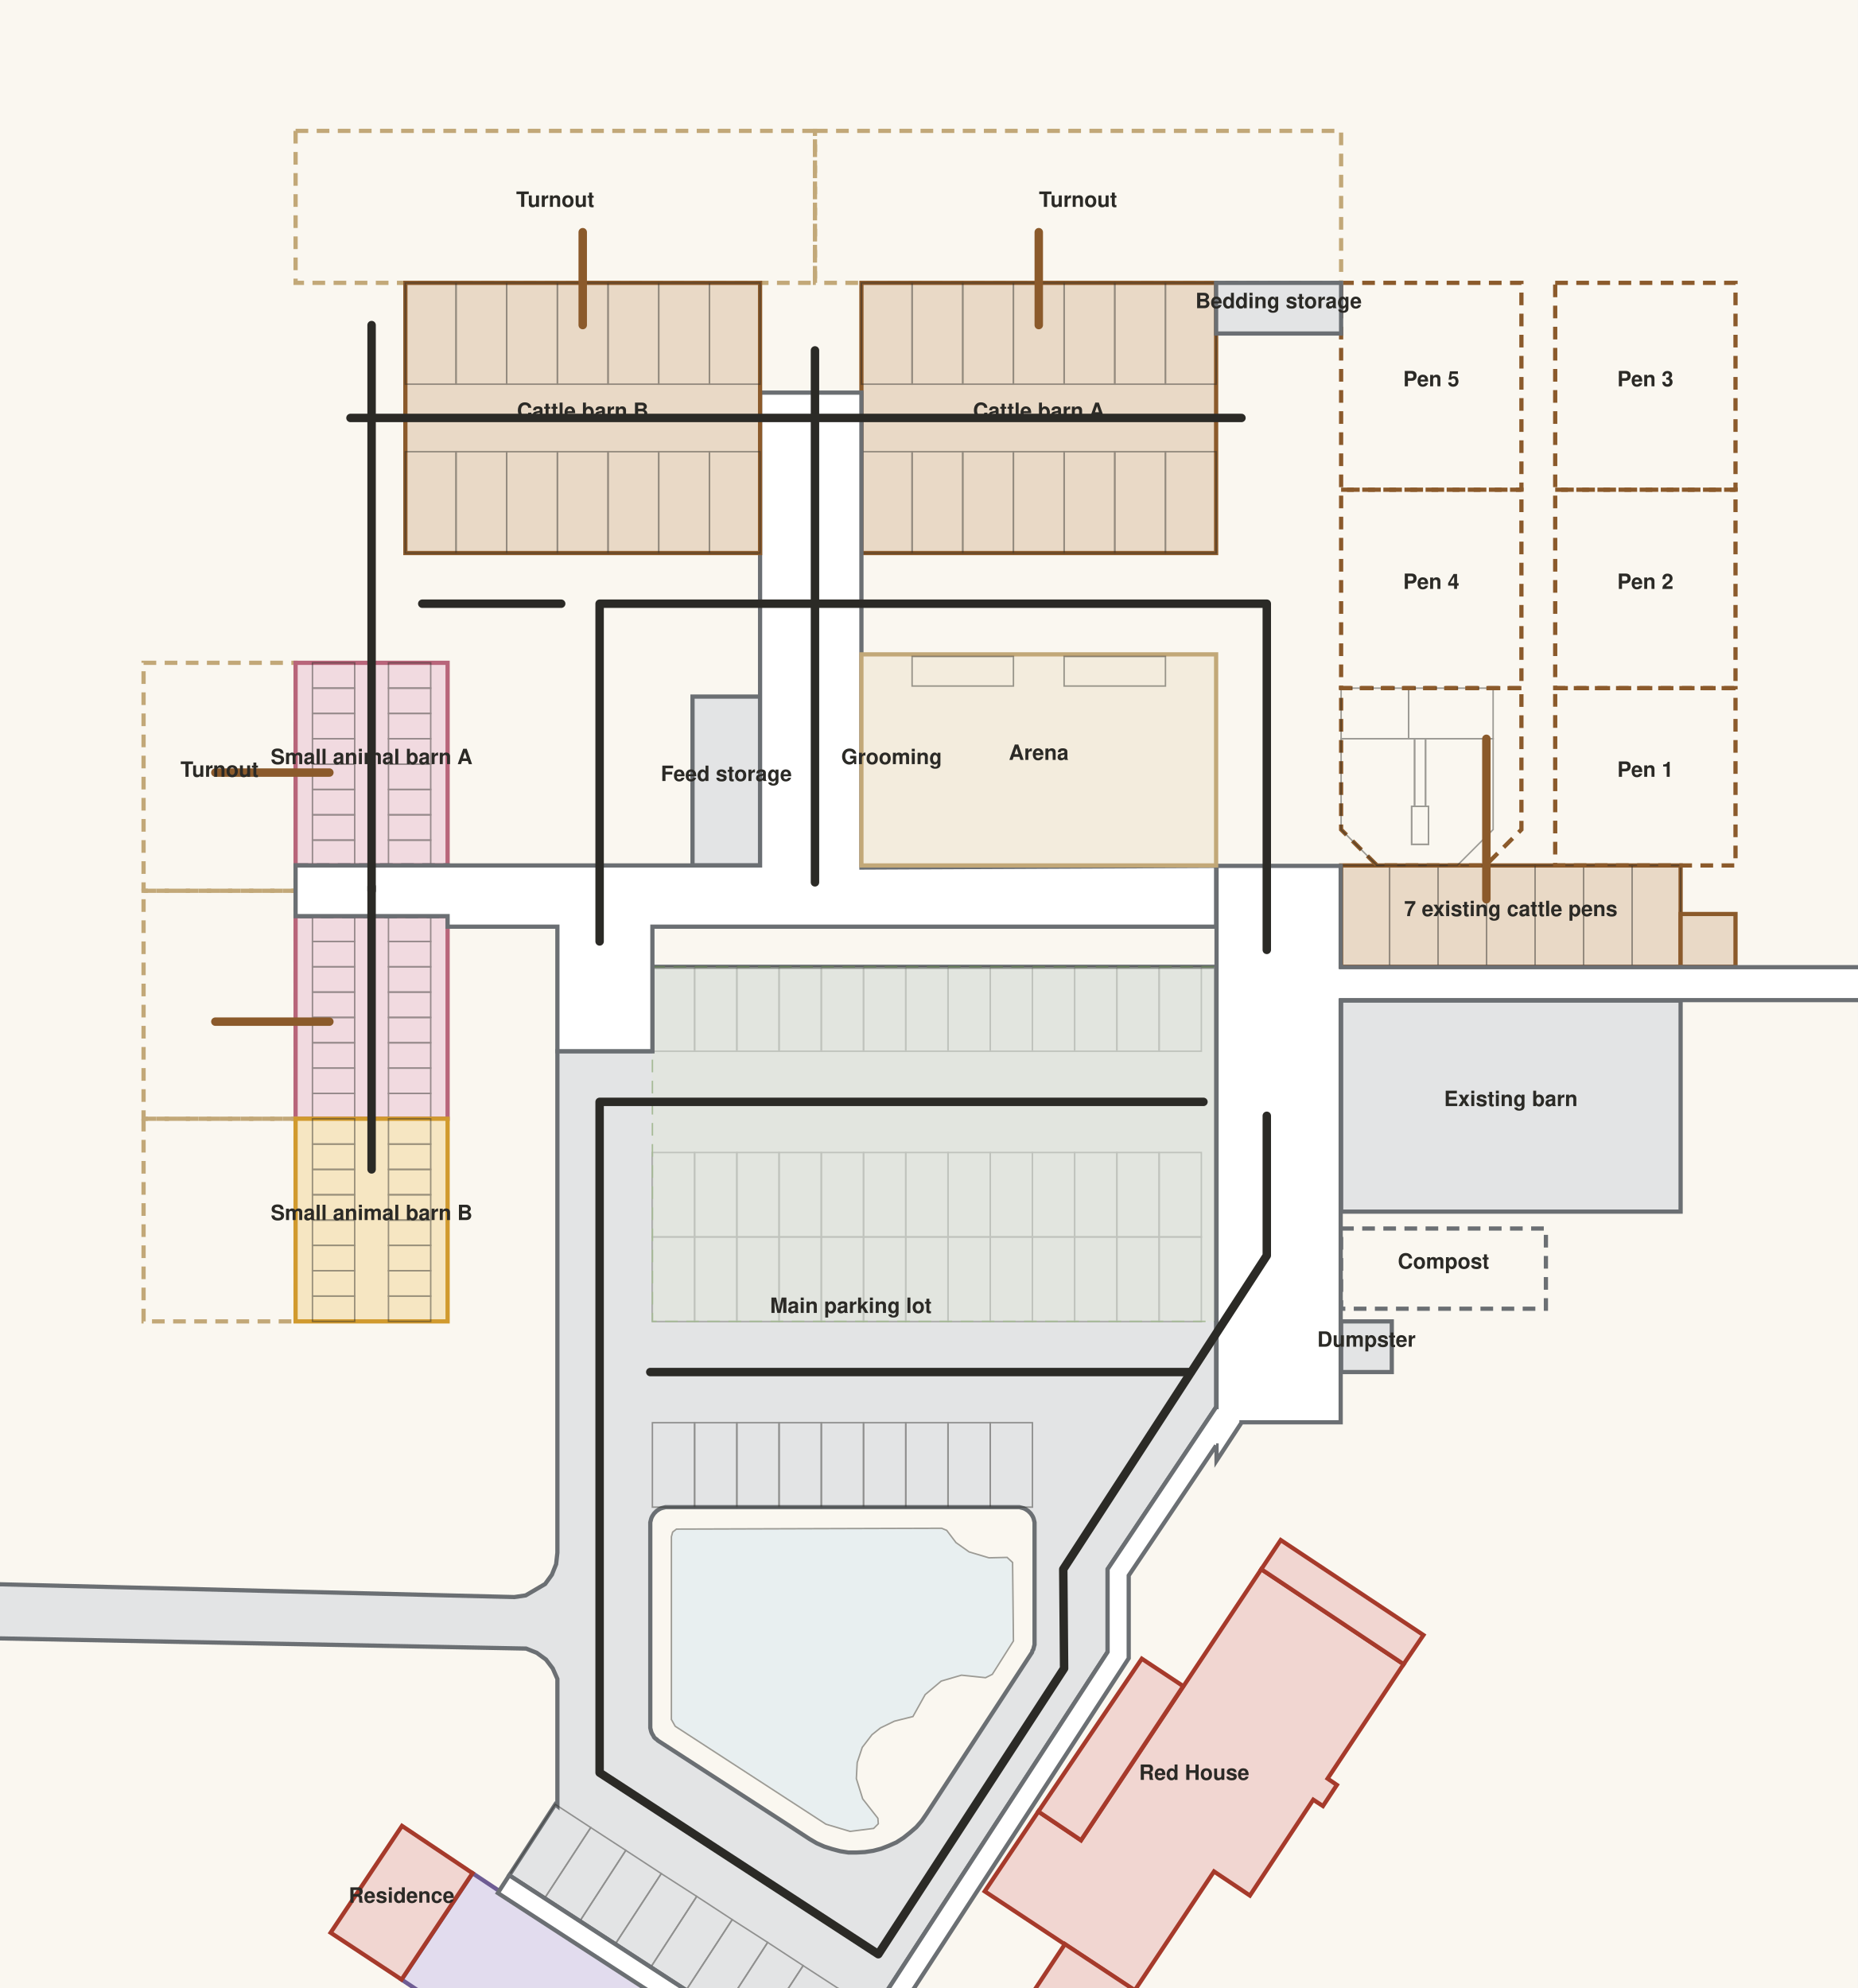
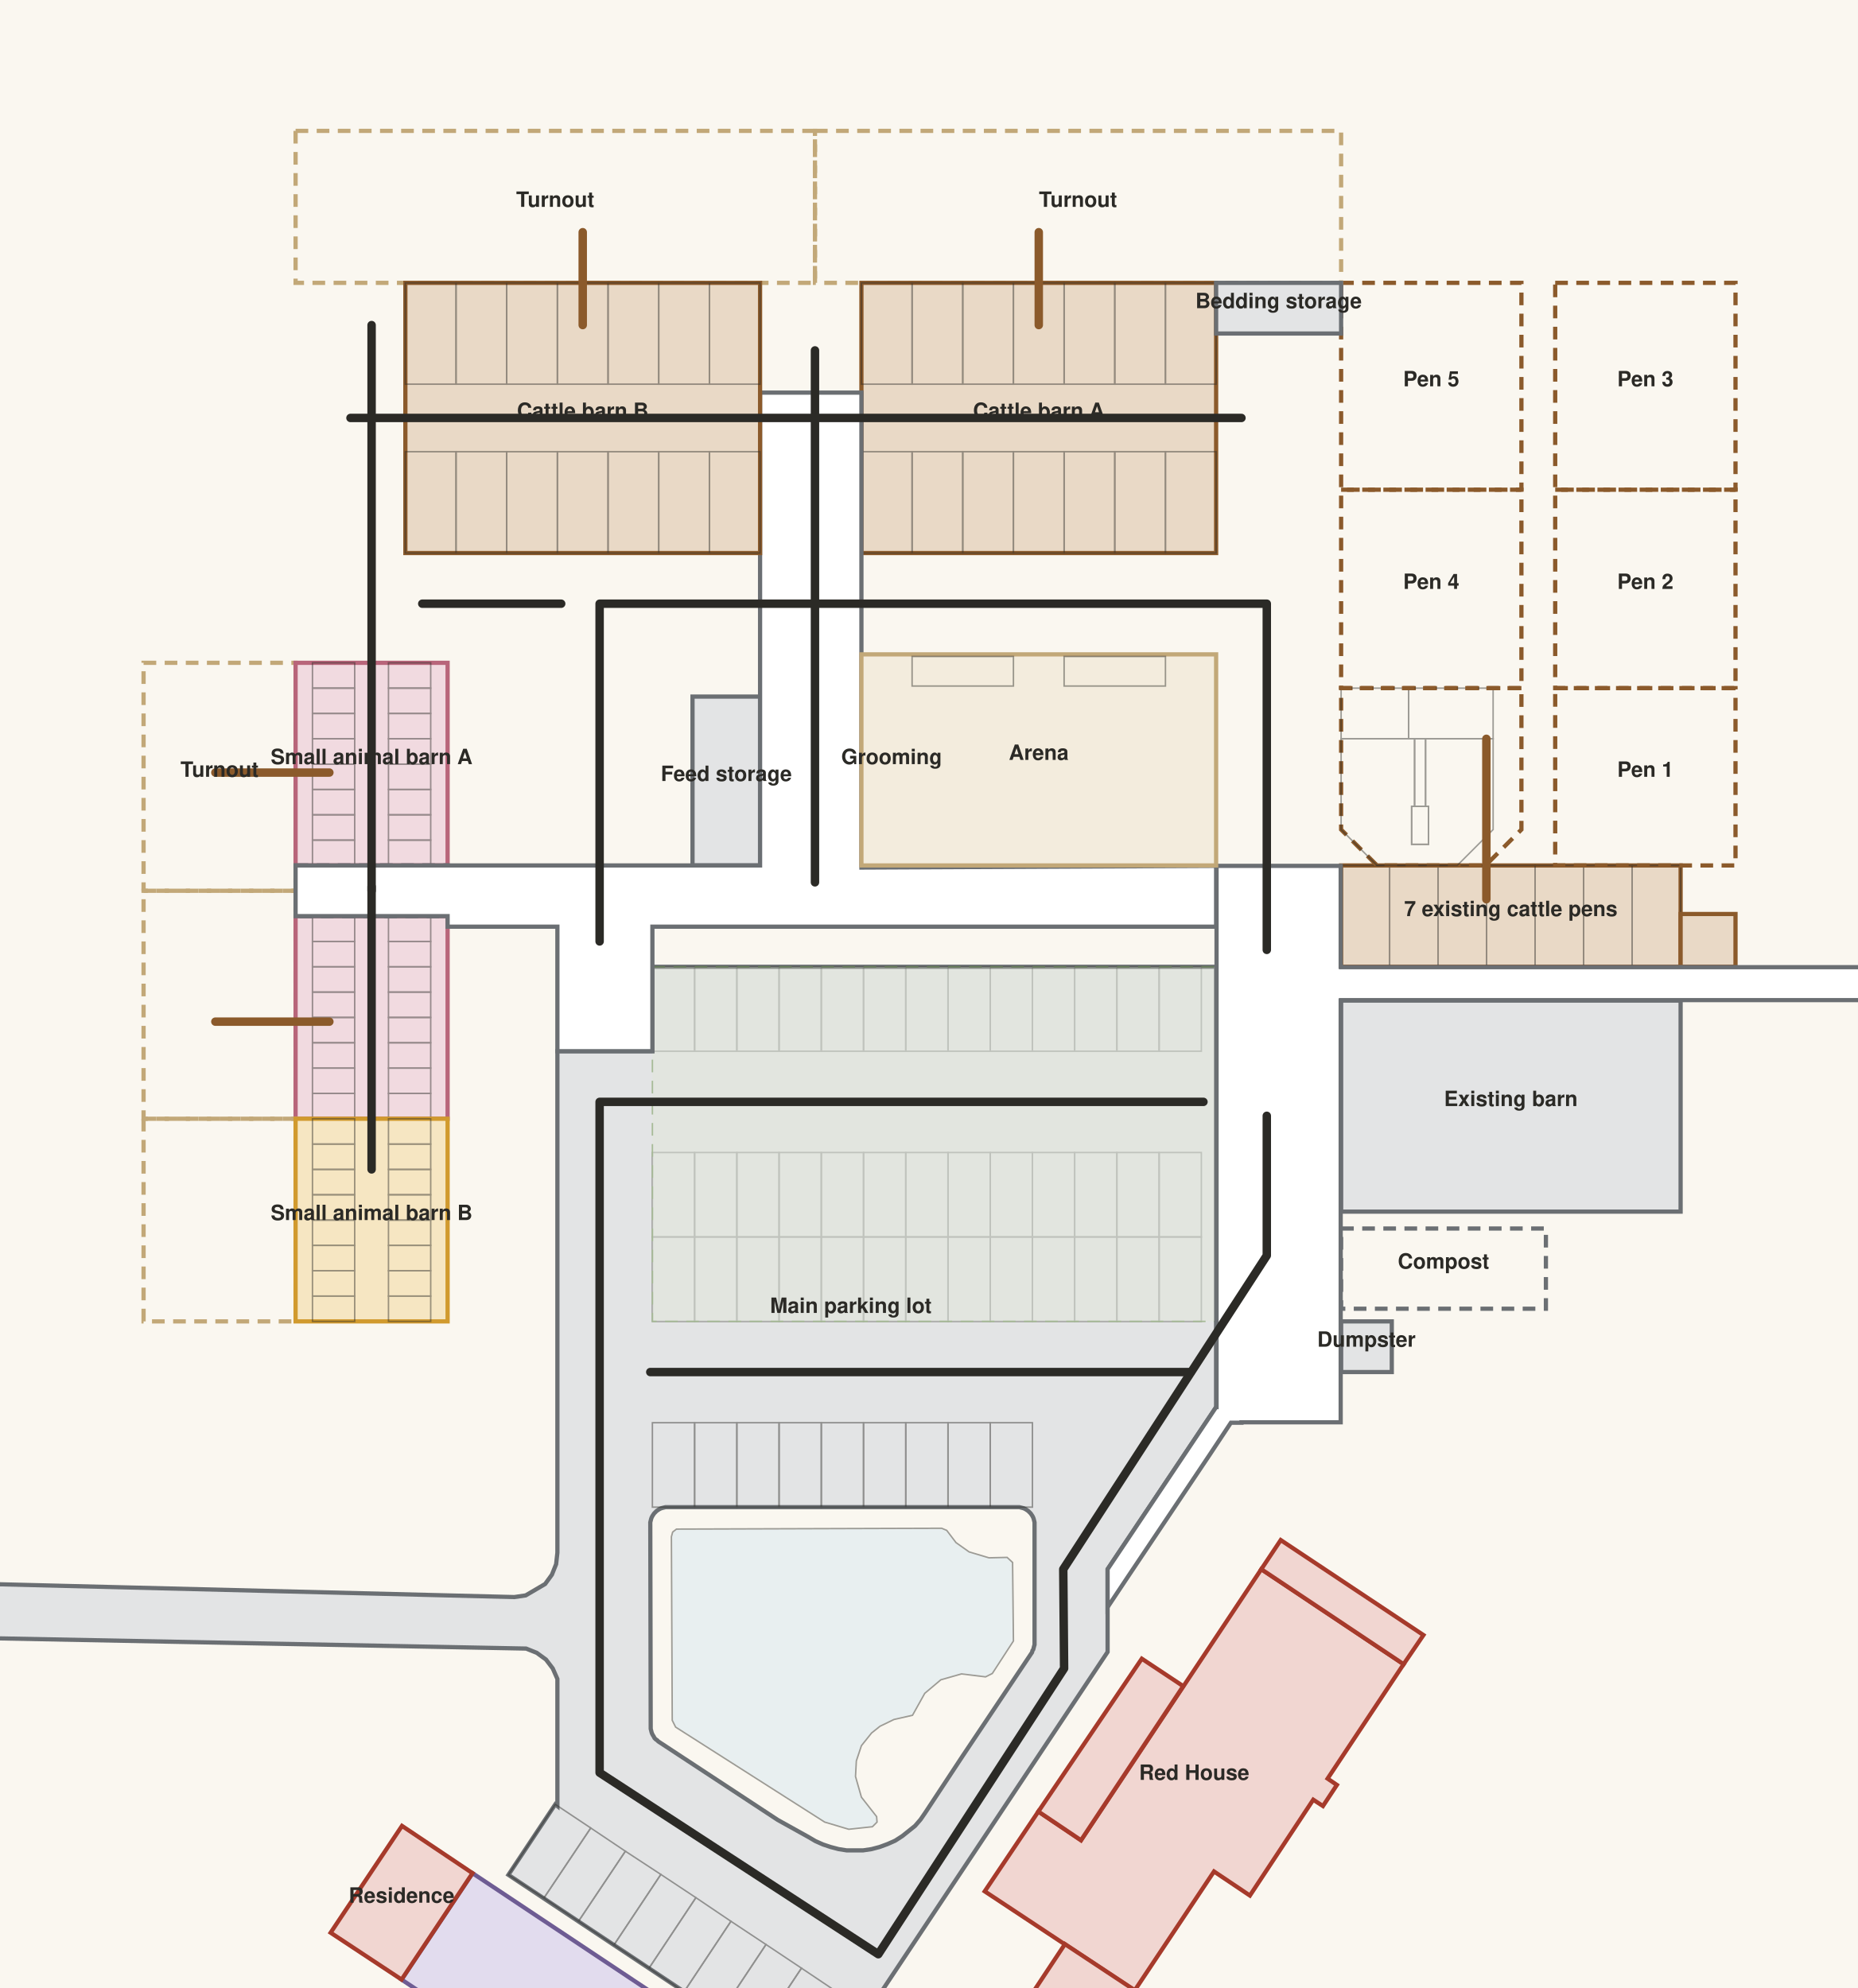
<svg xmlns="http://www.w3.org/2000/svg" viewBox="-118 11 440.0 470.9" font-family="Avenir Next,Helvetica,Arial,sans-serif">
  <rect x="-118" y="11" width="440.0" height="470.9" fill="#FAF7F0" />
  <g id="level-1">
    <g id="existing-barn">
      <rect x="199.6" y="248" width="80.4" height="50" fill="#E3E4E5" stroke="#6B6F73" stroke-width="1" />
    </g>
    <g id="existing-pens">
      <rect x="199.6" y="216" width="80.4" height="24" fill="#E9D9C6" stroke="#8B5A2B" stroke-width="1" />
      <g fill="none" stroke="#2B2A26" stroke-width=".35" opacity=".45">
        <rect x="199.6" y="216" width="11.486" height="24" />
        <rect x="211.086" y="216" width="11.486" height="24" />
        <rect x="222.572" y="216" width="11.486" height="24" />
        <rect x="234.058" y="216" width="11.486" height="24" />
        <rect x="245.544" y="216" width="11.486" height="24" />
        <rect x="257.03" y="216" width="11.486" height="24" />
        <rect x="268.516" y="216" width="11.486" height="24" />
      </g>
    </g>
    <g id="parking">
-       <path fill-rule="evenodd" d="M-287.8,372.3 L-287.8,406.0 L-277.8,396.0 L6.6,401.5 L9.1,402.5 L11.3,404.1 L12.9,406.2 L14.0,408.7 L14.0,438.8 L13.5,438.4 L2.6,455.2 L78.0,504.2 L144.3,402.3 L144.3,382.7 L170.0,344.3 L170.0,240.0 L36.5,240.0 L36.5,260.0 L14.0,260.0 L14.0,378.8 L13.7,381.5 L12.7,384.0 L11.1,386.2 L6.5,388.9 L3.8,389.3 L-277.8,382.3Z M126.5,402.0 L126.7,401.7 L126.8,401.3 L126.9,400.9 L127.0,400.6 L127.0,371.6 L126.9,371.2 L126.8,370.8 L126.7,370.5 L126.5,370.1 L126.3,369.8 L126.1,369.5 L125.8,369.2 L125.5,368.9 L125.2,368.7 L124.9,368.5 L124.5,368.3 L124.2,368.2 L123.8,368.1 L123.4,368.0 L39.6,368.0 L39.2,368.1 L38.8,368.2 L38.5,368.3 L38.1,368.5 L37.8,368.7 L37.5,368.9 L37.2,369.2 L36.9,369.5 L36.7,369.8 L36.5,370.1 L36.3,370.5 L36.2,370.8 L36.1,371.2 L36.0,371.6 L36.0,420.3 L36.1,420.7 L36.2,421.1 L36.3,421.4 L36.5,421.8 L36.7,422.1 L36.9,422.5 L37.2,422.8 L37.5,423.0 L37.8,423.3 L66.2,441.7 L73.7,446.6 L75.4,447.6 L77.2,448.4 L79.1,449.0 L81.0,449.5 L82.9,449.8 L84.9,449.8 L86.8,449.7 L88.8,449.4 L90.7,448.9 L92.5,448.2 L94.3,447.4 L96.0,446.3 L97.5,445.1 L99.0,443.8 L100.3,442.3 L101.4,440.7 L110.2,427.2 L126.4,402.4Z" fill="#E3E4E5" stroke="#6B6F73" stroke-width="1" />
+       <path fill-rule="evenodd" d="M-287.8,372.3 L-287.8,406.0 L-277.8,396.0 L6.6,401.5 L9.1,402.5 L11.3,404.1 L12.9,406.2 L14.0,408.7 L14.0,438.8 L13.5,438.4 L2.4,455.1 L76.4,504.3 L144.3,402.3 L144.3,382.7 L170.0,344.3 L170.0,240.0 L36.5,240.0 L36.5,260.0 L14.0,260.0 L14.0,378.8 L13.7,381.5 L12.7,384.0 L11.1,386.2 L6.5,388.9 L3.8,389.3 L-277.8,382.3Z M126.5,402.0 L126.7,401.7 L126.8,401.3 L126.9,400.9 L127.0,400.6 L127.0,371.6 L126.9,371.2 L126.8,370.8 L126.7,370.5 L126.5,370.1 L126.3,369.8 L126.1,369.5 L125.8,369.2 L125.5,368.9 L125.2,368.7 L124.9,368.5 L124.5,368.3 L124.2,368.2 L123.8,368.1 L123.4,368.0 L39.6,368.0 L39.2,368.1 L38.8,368.2 L38.5,368.3 L38.1,368.5 L37.8,368.7 L37.5,368.9 L37.2,369.2 L36.9,369.5 L36.7,369.8 L36.5,370.1 L36.3,370.5 L36.2,370.8 L36.1,371.2 L36.0,371.6 L36.1,420.5 L36.2,420.9 L36.3,421.3 L36.4,421.6 L36.6,422.0 L36.8,422.3 L37.0,422.7 L37.3,423.0 L37.6,423.2 L37.9,423.5 L66.2,442.1 L73.4,446.1 L75.1,447.1 L76.9,447.9 L78.7,448.5 L80.6,449.0 L82.5,449.3 L84.5,449.3 L86.4,449.3 L88.4,449.0 L90.3,448.5 L92.2,447.8 L94.0,447.0 L95.7,445.9 L97.2,444.7 L98.7,443.5 L100.0,442.0 L101.1,440.4 L110.0,426.9 L126.4,402.4Z" fill="#E3E4E5" stroke="#6B6F73" stroke-width="1" />
      <g fill="none" stroke="#2B2A26" stroke-width=".35" opacity=".45">
        <polygon points="36.5,240.0 46.5,240.0 46.5,260.0 36.5,260.0" />
        <polygon points="46.5,240.0 56.5,240.0 56.5,260.0 46.5,260.0" />
        <polygon points="56.5,240.0 66.5,240.0 66.5,260.0 56.5,260.0" />
        <polygon points="66.5,240.0 76.5,240.0 76.5,260.0 66.5,260.0" />
        <polygon points="76.5,240.0 86.5,240.0 86.5,260.0 76.5,260.0" />
        <polygon points="86.5,240.0 96.5,240.0 96.5,260.0 86.5,260.0" />
        <polygon points="96.5,240.0 106.5,240.0 106.5,260.0 96.5,260.0" />
        <polygon points="106.5,240.0 116.5,240.0 116.5,260.0 106.5,260.0" />
        <polygon points="116.5,240.0 126.5,240.0 126.5,260.0 116.5,260.0" />
        <polygon points="36.5,284.0 46.5,284.0 46.5,304.0 36.5,304.0" />
        <polygon points="46.5,284.0 56.5,284.0 56.5,304.0 46.5,304.0" />
        <polygon points="56.5,284.0 66.5,284.0 66.5,304.0 56.5,304.0" />
        <polygon points="66.5,284.0 76.5,284.0 76.5,304.0 66.5,304.0" />
        <polygon points="76.5,284.0 86.5,284.0 86.5,304.0 76.5,304.0" />
        <polygon points="86.5,284.0 96.5,284.0 96.5,304.0 86.5,304.0" />
        <polygon points="96.5,284.0 106.5,284.0 106.5,304.0 96.5,304.0" />
        <polygon points="106.5,284.0 116.5,284.0 116.5,304.0 106.5,304.0" />
        <polygon points="116.5,284.0 126.5,284.0 126.5,304.0 116.5,304.0" />
        <polygon points="36.5,304.0 46.5,304.0 46.5,324.0 36.5,324.0" />
        <polygon points="46.5,304.0 56.5,304.0 56.5,324.0 46.5,324.0" />
        <polygon points="56.5,304.0 66.5,304.0 66.5,324.0 56.5,324.0" />
        <polygon points="66.5,304.0 76.5,304.0 76.5,324.0 66.5,324.0" />
        <polygon points="76.5,304.0 86.5,304.0 86.5,324.0 76.5,324.0" />
        <polygon points="86.5,304.0 96.5,304.0 96.5,324.0 86.5,324.0" />
        <polygon points="96.5,304.0 106.5,304.0 106.5,324.0 96.5,324.0" />
        <polygon points="106.5,304.0 116.5,304.0 116.5,324.0 106.5,324.0" />
        <polygon points="116.5,304.0 126.5,304.0 126.5,324.0 116.5,324.0" />
        <polygon points="36.5,348.0 46.5,348.0 46.5,368.0 36.5,368.0" />
        <polygon points="46.5,348.0 56.5,348.0 56.5,368.0 46.5,368.0" />
        <polygon points="56.5,348.0 66.5,348.0 66.5,368.0 56.5,368.0" />
        <polygon points="66.5,348.0 76.5,348.0 76.5,368.0 66.5,368.0" />
        <polygon points="76.5,348.0 86.5,348.0 86.5,368.0 76.5,368.0" />
        <polygon points="86.5,348.0 96.5,348.0 96.5,368.0 86.5,368.0" />
        <polygon points="96.5,348.0 106.5,348.0 106.5,368.0 96.5,368.0" />
        <polygon points="106.5,348.0 116.5,348.0 116.5,368.0 106.5,368.0" />
        <polygon points="116.5,348.0 126.5,348.0 126.5,368.0 116.5,368.0" />
        <polygon points="126.5,240.0 136.5,240.0 136.5,260.0 126.5,260.0" />
        <polygon points="136.5,240.0 146.5,240.0 146.5,260.0 136.5,260.0" />
        <polygon points="146.5,240.0 156.5,240.0 156.5,260.0 146.5,260.0" />
        <polygon points="156.5,240.0 166.5,240.0 166.5,260.0 156.5,260.0" />
        <polygon points="126.5,284.0 136.5,284.0 136.5,304.0 126.5,304.0" />
        <polygon points="126.5,304.0 136.5,304.0 136.5,324.0 126.5,324.0" />
        <polygon points="136.5,284.0 146.5,284.0 146.5,304.0 136.5,304.0" />
        <polygon points="146.5,284.0 156.5,284.0 156.5,304.0 146.5,304.0" />
        <polygon points="136.5,304.0 146.5,304.0 146.5,324.0 136.5,324.0" />
        <polygon points="146.5,304.0 156.5,304.0 156.5,324.0 146.5,324.0" />
        <polygon points="156.5,284.0 166.5,284.0 166.5,304.0 156.5,304.0" />
        <polygon points="156.5,304.0 166.5,304.0 166.5,324.0 156.5,324.0" />
-         <polygon points="13.5,438.4 21.9,443.9 11.0,460.6 2.6,455.2 13.5,438.4" />
-         <polygon points="21.9,443.9 30.2,449.3 19.3,466.1 11.0,460.6 21.9,443.9" />
-         <polygon points="30.2,449.3 38.6,454.8 27.7,471.5 19.3,466.1 30.2,449.3" />
-         <polygon points="38.6,454.8 47.0,460.2 36.1,477.0 27.7,471.5 38.6,454.8" />
-         <polygon points="47.0,460.2 55.4,465.7 44.5,482.4 36.1,477.0 47.0,460.2" />
-         <polygon points="55.4,465.7 63.8,471.1 52.9,487.9 44.5,482.4 55.4,465.7" />
-         <polygon points="63.8,471.1 72.2,476.6 61.3,493.3 52.9,487.9 63.8,471.1" />
-         <polygon points="72.2,476.6 80.5,482.0 69.6,498.8 61.3,493.3 72.2,476.6" />
-         <polygon points="80.5,482.0 88.9,487.5 78.0,504.2 69.6,498.8 80.5,482.0" />
-         <polygon points="41.0,418.3 41.9,419.9 77.6,443.1 83.3,444.8 88.9,444.1 90.0,443.0 89.9,441.7 86.3,437.1 84.8,432.3 85.0,428.5 86.2,424.9 88.5,421.9 90.5,420.3 93.8,418.7 98.2,417.6 101.1,412.4 104.9,409.2 109.7,407.8 115.4,408.4 117.0,407.6 122.0,399.7 121.8,381.1 120.5,379.9 116.2,380.0 111.5,378.6 108.4,376.4 106.2,373.5 105.0,373.0 42.2,373.2 41.3,373.9 41.0,375.0 41.0,418.3" fill="#D3E5EF" />
+         <polygon points="13.5,438.4 21.9,444.0 10.8,460.6 2.4,455.1" />
+         <polygon points="21.9,444.0 30.1,449.5 19.0,466.1 10.8,460.6" />
+         <polygon points="30.1,449.5 38.5,455.0 27.4,471.7 19.0,466.1" />
+         <polygon points="38.5,455.0 46.8,460.5 35.7,477.2 27.4,471.7" />
+         <polygon points="46.8,460.5 55.1,466.1 44.0,482.8 35.7,477.2" />
+         <polygon points="55.1,466.1 63.4,471.6 52.3,488.3 44.0,482.8" />
+         <polygon points="63.4,471.6 71.8,477.2 60.7,493.9 52.3,488.3" />
+         <polygon points="71.8,477.2 80.0,482.7 68.9,499.4 60.7,493.9" />
+         <polygon points="80.0,482.7 88.4,488.3 77.3,504.9 68.9,499.4" />
+         <polygon points="41.2,418.5 42.0,420.1 77.3,442.6 83.0,444.3 88.6,443.7 89.7,442.6 89.6,441.3 86.0,436.7 84.6,431.8 84.8,428.1 86.0,424.5 88.4,421.5 90.4,419.9 93.7,418.3 98.1,417.3 101.0,412.1 104.8,408.9 109.7,407.5 115.4,408.2 117.0,407.4 122.0,399.7 121.8,381.1 120.5,379.9 116.2,380.0 111.5,378.6 108.4,376.4 106.2,373.5 105.0,373.0 42.2,373.2 41.3,373.9 41.0,375.0 41.2,418.5" fill="#D3E5EF" />
        <polygon points="36.5,240 170.0,240 170.0,324.0 36.5,324.0" fill="#DCE8CF" fill-opacity=".6" stroke="#5F8A3A" stroke-dasharray="3 2" />
      </g>
    </g>
    <g id="existing-red-house">
      <polygon points="169.5,454.3 178.0,460.0 193.0,437.3 195.3,438.8 198.6,433.8 196.4,432.3 214.4,405.2 180.7,382.7 138.0,446.9 127.9,440.1 115.2,459.0 150.7,482.5" fill="#F1D6D1" stroke="#A63A2B" stroke-width="1" />
    </g>
    <g id="existing-carport">
      <polygon points="137.5,519.7 158.7,487.7 134.2,471.5 113.0,503.5" fill="#F1D6D1" stroke="#A63A2B" stroke-width="1" />
    </g>
    <g id="existing-porch-nw">
      <polygon points="127.9,440.1 152.4,403.9 162.2,410.4 138.0,446.9" fill="#F1D6D1" stroke="#A63A2B" stroke-width="1" />
    </g>
    <g id="existing-porch-ne">
      <polygon points="180.7,382.7 185.3,375.8 219.1,398.3 214.4,405.2" fill="#F1D6D1" stroke="#A63A2B" stroke-width="1" />
    </g>
    <g id="horticulture">
      <polygon points="-6.1,454.7 76.8,509.9 60.0,535.2 -22.9,479.9" fill="#E2DCEE" stroke="#6E5C93" stroke-width="1" />
    </g>
    <g id="residence">
      <polygon points="-22.8,443.5 -6.1,454.7 -22.9,479.9 -39.7,468.8" fill="#F1D6D1" stroke="#A63A2B" stroke-width="1" />
    </g>
    <g id="handling">
      <polygon points="242.3,174.0 199.6,174.0 199.6,207.5 208.1,216.0 233.8,216.0 242.3,207.5 242.3,174.0" fill="none" stroke="#8B5A2B" stroke-width="1" stroke-dasharray="3 2" />
      <g fill="none" stroke="#2B2A26" stroke-width=".35" opacity=".45">
        <polygon points="235.6,186 219.6,186 219.6,202 220.3,202 220.3,211 216.3,211 216.3,202 217.0,202 217.0,186 199.6,186 199.6,207.5 208.1,216 227.1,216 235.6,207.5" />
        <rect x="199.6" y="174" width="16" height="12" />
        <rect x="215.6" y="174" width="20" height="12" />
        <rect x="217.0" y="186" width="2.6" height="16" />
        <rect x="216.3" y="202" width="4" height="9" />
      </g>
    </g>
    <g id="holding-5">
      <rect x="199.6" y="78.0" width="42.7" height="49.0" fill="none" stroke="#8B5A2B" stroke-width="1" stroke-dasharray="3 2" />
    </g>
    <g id="holding-4">
      <rect x="199.6" y="127.0" width="42.7" height="47.0" fill="none" stroke="#8B5A2B" stroke-width="1" stroke-dasharray="3 2" />
    </g>
    <g id="holding-3">
      <rect x="250.3" y="78.0" width="42.7" height="49.0" fill="none" stroke="#8B5A2B" stroke-width="1" stroke-dasharray="3 2" />
    </g>
    <g id="holding-2">
      <rect x="250.3" y="127.0" width="42.7" height="47.0" fill="none" stroke="#8B5A2B" stroke-width="1" stroke-dasharray="3 2" />
    </g>
    <g id="holding-1">
      <rect x="250.3" y="174.0" width="42.7" height="42.0" fill="none" stroke="#8B5A2B" stroke-width="1" stroke-dasharray="3 2" />
    </g>
    <g id="existing-dogear">
      <polygon points="280.0,227.5 293.0,227.5 293.0,240.0 280.0,240.0" fill="#E9D9C6" stroke="#8B5A2B" stroke-width="1" />
    </g>
    <g id="compost">
      <rect x="199.6" y="302.0" width="48.5" height="19.0" fill="none" stroke="#6B6F73" stroke-width="1" stroke-dasharray="3 2" />
    </g>
    <g id="dumpster">
      <rect x="199.6" y="324.0" width="12.0" height="12.0" fill="#E3E4E5" stroke="#6B6F73" stroke-width="1" />
    </g>
    <g id="existing-poultry">
      <polygon points="430.7,273.3 401.2,230.0 367.2,253.2 396.7,296.5" fill="#F6E6C2" stroke="#D19A2E" stroke-width="1" />
    </g>
    <g id="walk">
-       <polygon points="-0.1,459.4 -0.1,459.4 79.5,511.1 79.5,511.1 79.5,511.1 149.3,403.8 149.3,403.8 149.3,403.8 149.3,384.2 149.3,384.2 149.3,384.2 149.3,384.2 149.3,384.2 149.3,384.2 149.3,384.2 170.0,353.4 170.0,353.3 170.0,353.3 170.0,353.3 170.0,353.3 170.0,353.3 170.0,353.3 170.0,353.3 170.0,353.3 170.0,353.3 170.0,353.3 170.0,353.3 170.0,353.3 170.0,353.3 170.0,353.3 170.0,353.3 170.0,353.3 170.0,353.3 170.0,353.3 170.0,353.3 170.0,353.4 170.0,353.4 170.0,353.4 170.0,353.4 170.0,353.4 170.0,353.4 170.1,353.4 170.1,357.0 176.0,348.0 176.0,348.0 176.0,348.0 176.0,348.0 176.0,348.0 176.0,348.0 176.0,348.0 176.0,348.0 176.0,348.0 176.0,348.0 176.0,347.9 199.5,347.9 199.5,248.0 199.6,248.0 199.6,248.0 199.6,248.0 199.6,248.0 199.6,248.0 199.6,248.0 199.6,248.0 199.6,248.0 199.6,248.0 199.6,248.0 199.6,248.0 199.6,248.0 199.6,248.0 199.6,248.0 199.6,248.0 199.6,247.9 366.3,247.9 380.3,246.9 380.3,246.9 380.3,246.9 380.3,246.9 380.3,246.9 380.3,246.9 380.3,246.9 380.3,246.9 380.3,246.9 380.3,246.9 380.3,246.9 380.3,246.9 412.9,294.8 423.2,287.8 390.6,240.0 366.3,240.0 366.3,240.1 199.6,240.1 199.6,240.0 199.6,240.0 199.6,240.0 199.6,240.0 199.6,240.0 199.6,240.0 199.6,240.0 199.6,240.0 199.6,240.0 199.6,240.0 199.6,240.0 199.6,240.0 199.6,240.0 199.6,240.0 199.6,240.0 199.5,240.0 199.5,216.1 170.1,216.1 170.1,344.3 170.0,344.3 170.0,344.3 170.0,344.3 170.0,344.3 170.0,344.3 170.0,344.3 170.0,344.3 170.0,344.3 170.0,344.3 170.0,344.3 170.0,344.3 170.0,344.3 170.0,344.3 170.0,344.3 170.0,344.3 170.0,344.3 170.0,344.3 170.0,344.3 144.3,382.7 144.3,382.7 144.3,382.7 144.3,402.3 144.3,402.3 144.3,402.3 144.3,402.3 144.3,402.3 144.3,402.3 144.3,402.3 78.0,504.2 78.0,504.2 78.0,504.2 78.0,504.2 78.0,504.2 78.0,504.2 78.0,504.2 78.0,504.2 78.0,504.2 78.0,504.2 78.0,504.2 78.0,504.2 78.0,504.2 78.0,504.2 78.0,504.2 78.0,504.2 78.0,504.2 2.6,455.2 2.6,455.2 2.6,455.2 -0.1,459.4" fill="#fff" stroke="#6B6F73" stroke-width="1" />
+       <polygon points="176.0,348.0 176.0,348.0 176.0,348.0 176.0,348.0 176.0,348.0 176.0,348.0 176.0,348.0 176.0,348.0 176.0,348.0 176.0,348.0 176.0,347.9 199.5,347.9 199.5,248.0 199.6,248.0 199.6,248.0 199.6,248.0 199.6,248.0 199.6,248.0 199.6,248.0 199.6,248.0 199.6,248.0 199.6,248.0 199.6,248.0 199.6,248.0 199.6,248.0 199.6,248.0 199.6,248.0 199.6,248.0 199.6,247.9 366.3,247.9 380.3,246.9 380.3,246.9 380.3,246.9 380.3,246.9 380.3,246.9 380.3,246.9 380.3,246.9 380.3,246.9 380.3,246.9 380.3,246.9 380.3,246.9 380.3,246.9 412.9,294.8 423.2,287.8 390.6,240.0 366.3,240.0 366.3,240.1 199.6,240.1 199.6,240.0 199.6,240.0 199.6,240.0 199.6,240.0 199.6,240.0 199.6,240.0 199.6,240.0 199.6,240.0 199.6,240.0 199.6,240.0 199.6,240.0 199.6,240.0 199.6,240.0 199.6,240.0 199.6,240.0 199.5,240.0 199.5,216.1 170.1,216.1 170.1,344.3 170.0,344.3 170.0,344.3 170.0,344.3 170.0,344.3 170.0,344.3 170.0,344.3 170.0,344.3 170.0,344.3 170.0,344.3 170.0,344.3 170.0,344.3 170.0,344.3 170.0,344.3 170.0,344.3 170.0,344.3 170.0,344.3 170.0,344.3 170.0,344.3 144.3,382.7 144.3,382.7 144.3,382.7 144.3,391.7 149.3,384.2 168.6,355.4 173.5,348.0 175.9,348.0" fill="#fff" stroke="#6B6F73" stroke-width="1" />
    </g>
  </g>
  <g id="level-2">
    <g id="turnout-cattle-a">
      <rect x="75.0" y="42.0" width="124.6" height="36.0" fill="none" stroke="#C2A878" stroke-width="1" stroke-dasharray="3 2" />
    </g>
    <g id="turnout-small-a">
      <rect x="-84.0" y="168.0" width="36.0" height="54.0" fill="none" stroke="#C2A878" stroke-width="1" stroke-dasharray="3 2" />
    </g>
    <g id="turnout-small-a2">
      <rect x="-84.0" y="222.0" width="36.0" height="54.0" fill="none" stroke="#C2A878" stroke-width="1" stroke-dasharray="3 2" />
    </g>
    <g id="cattle-a">
      <rect x="86.0" y="78.0" width="84.0" height="64" fill="#E9D9C6" stroke="#8B5A2B" stroke-width="1" />
      <g fill="none" stroke="#2B2A26" stroke-width=".35" opacity=".45">
        <rect x="86.0" y="78.0" width="12" height="24" />
        <rect x="98.0" y="78.0" width="12" height="24" />
        <rect x="110.0" y="78.0" width="12" height="24" />
        <rect x="122.0" y="78.0" width="12" height="24" />
        <rect x="134.0" y="78.0" width="12" height="24" />
        <rect x="146.0" y="78.0" width="12" height="24" />
        <rect x="158.0" y="78.0" width="12" height="24" />
        <rect x="86.0" y="118.0" width="12" height="24" />
        <rect x="98.0" y="118.0" width="12" height="24" />
        <rect x="110.0" y="118.0" width="12" height="24" />
        <rect x="122.0" y="118.0" width="12" height="24" />
        <rect x="134.0" y="118.0" width="12" height="24" />
        <rect x="146.0" y="118.0" width="12" height="24" />
        <rect x="158.0" y="118.0" width="12" height="24" />
      </g>
    </g>
    <g id="feed">
      <rect x="46.0" y="176.0" width="16.0" height="40.0" fill="#E3E4E5" stroke="#6B6F73" stroke-width="1" />
    </g>
    <g id="small-a">
      <rect x="-48.0" y="168.0" width="36.0" height="48.0" fill="#F1DAE0" stroke="#B8657A" stroke-width="1" />
      <g fill="none" stroke="#2B2A26" stroke-width=".35" opacity=".45">
        <rect x="-44.0" y="168.0" width="10" height="6" />
        <rect x="-44.0" y="174.0" width="10" height="6" />
        <rect x="-44.0" y="180.0" width="10" height="6" />
        <rect x="-44.0" y="186.0" width="10" height="6" />
        <rect x="-44.0" y="192.0" width="10" height="6" />
        <rect x="-44.0" y="198.0" width="10" height="6" />
        <rect x="-44.0" y="204.0" width="10" height="6" />
        <rect x="-44.0" y="210.0" width="10" height="6" />
        <rect x="-26.0" y="168.0" width="10" height="6" />
        <rect x="-26.0" y="174.0" width="10" height="6" />
        <rect x="-26.0" y="180.0" width="10" height="6" />
        <rect x="-26.0" y="186.0" width="10" height="6" />
        <rect x="-26.0" y="192.0" width="10" height="6" />
        <rect x="-26.0" y="198.0" width="10" height="6" />
        <rect x="-26.0" y="204.0" width="10" height="6" />
        <rect x="-26.0" y="210.0" width="10" height="6" />
      </g>
    </g>
    <g id="small-a2">
      <rect x="-48.0" y="228.0" width="36.0" height="48.0" fill="#F1DAE0" stroke="#B8657A" stroke-width="1" />
      <g fill="none" stroke="#2B2A26" stroke-width=".35" opacity=".45">
        <rect x="-44.0" y="228.0" width="10" height="6" />
        <rect x="-44.0" y="234.0" width="10" height="6" />
        <rect x="-44.0" y="240.0" width="10" height="6" />
        <rect x="-44.0" y="246.0" width="10" height="6" />
        <rect x="-44.0" y="252.0" width="10" height="6" />
        <rect x="-44.0" y="258.0" width="10" height="6" />
        <rect x="-44.0" y="264.0" width="10" height="6" />
        <rect x="-44.0" y="270.0" width="10" height="6" />
        <rect x="-26.0" y="228.0" width="10" height="6" />
        <rect x="-26.0" y="234.0" width="10" height="6" />
        <rect x="-26.0" y="240.0" width="10" height="6" />
        <rect x="-26.0" y="246.0" width="10" height="6" />
        <rect x="-26.0" y="252.0" width="10" height="6" />
        <rect x="-26.0" y="258.0" width="10" height="6" />
        <rect x="-26.0" y="264.0" width="10" height="6" />
        <rect x="-26.0" y="270.0" width="10" height="6" />
      </g>
    </g>
    <g id="bedding">
      <rect x="170.0" y="78.0" width="29.6" height="12.0" fill="#E3E4E5" stroke="#6B6F73" stroke-width="1" />
    </g>
    <g id="dogtrot">
      <rect x="-48.0" y="216.0" width="36" height="12.0" fill="none" stroke="#6B6F73" stroke-width="1" stroke-dasharray="3 2" />
    </g>
    <g id="grooming">
      <rect x="88.3" y="171.0" width="9.7" height="42.0" fill="#F3ECDD" stroke="#C2A878" stroke-width="1" />
    </g>
    <g id="walk-2">
      <polygon points="14.0,230.5 14.0,230.5 14.0,230.5 14.0,230.5 14.0,230.5 14.0,230.5 14.0,230.5 14.0,230.5 14.0,230.5 14.0,230.5 14.0,230.5 14.0,230.5 14.0,230.5 14.0,230.5 14.0,230.5 14.0,230.5 14.0,260.0 14.0,260.0 14.0,260.0 36.5,260.0 36.5,260.0 36.5,260.0 36.5,230.5 36.5,230.5 36.5,230.5 36.5,230.5 36.5,230.5 36.5,230.5 36.5,230.5 36.5,230.5 36.5,230.5 36.5,230.5 36.5,230.5 36.5,230.5 36.5,230.5 36.5,230.5 36.5,230.5 36.5,230.5 36.5,230.5 170.0,230.5 170.0,230.5 170.0,230.5 170.0,230.5 170.0,230.5 170.0,230.5 170.0,230.5 170.0,230.5 170.0,230.5 170.0,230.5 170.0,230.5 170.0,230.5 170.0,230.5 170.0,230.5 170.0,230.5 170.0,230.5 170.0,230.5 170.0,216.1 86.0,216.5 86.0,216.5 86.0,216.5 86.0,216.5 86.0,216.5 86.0,216.5 86.0,216.5 86.0,216.5 86.0,216.5 86.0,216.5 86.0,216.5 86.0,216.5 86.0,216.5 86.0,216.5 86.0,216.5 86.0,216.5 86.0,216.5 86.0,104.0 86.0,104.0 86.0,104.0 62.0,104.0 62.0,104.0 62.0,104.0 62.0,216.0 62.0,216.0 62.0,216.0 62.0,216.0 62.0,216.0 62.0,216.0 62.0,216.0 62.0,216.0 62.0,216.0 62.0,216.0 62.0,216.0 62.0,216.0 62.0,216.0 62.0,216.0 62.0,216.0 62.0,216.0 62.0,216.0 -12.0,216.0 -48.0,216.0 -48.0,216.0 -48.0,216.0 -48.0,228.0 -12.0,228.0 -12.0,230.5 14.0,230.5" fill="#fff" stroke="#6B6F73" stroke-width="1" />
    </g>
  </g>
  <g id="level-3">
    <g id="turnout-cattle-b">
      <rect x="-48.0" y="42.0" width="123.0" height="36" fill="none" stroke="#C2A878" stroke-width="1" stroke-dasharray="3 2" />
    </g>
    <g id="turnout-small-b">
      <rect x="-84.0" y="276.0" width="36.0" height="48" fill="none" stroke="#C2A878" stroke-width="1" stroke-dasharray="3 2" />
    </g>
    <g id="cattle-b">
      <rect x="-22.0" y="78.0" width="84.0" height="64" fill="#E9D9C6" stroke="#8B5A2B" stroke-width="1" />
      <g fill="none" stroke="#2B2A26" stroke-width=".35" opacity=".45">
        <rect x="-22.0" y="78.0" width="12" height="24" />
        <rect x="-10.0" y="78.0" width="12" height="24" />
        <rect x="2.0" y="78.0" width="12" height="24" />
        <rect x="14.0" y="78.0" width="12" height="24" />
        <rect x="26.0" y="78.0" width="12" height="24" />
        <rect x="38.0" y="78.0" width="12" height="24" />
        <rect x="50.0" y="78.0" width="12" height="24" />
        <rect x="-22.0" y="118.0" width="12" height="24" />
        <rect x="-10.0" y="118.0" width="12" height="24" />
        <rect x="2.0" y="118.0" width="12" height="24" />
        <rect x="14.0" y="118.0" width="12" height="24" />
        <rect x="26.0" y="118.0" width="12" height="24" />
        <rect x="38.0" y="118.0" width="12" height="24" />
        <rect x="50.0" y="118.0" width="12" height="24" />
      </g>
    </g>
    <g id="arena">
      <rect x="86.0" y="166.0" width="84.0" height="50.0" fill="#F3ECDD" stroke="#C2A878" stroke-width="1" />
      <g fill="none" stroke="#2B2A26" stroke-width=".35" opacity=".45">
        <rect x="98.0" y="166.5" width="24" height="7" />
        <rect x="134.0" y="166.5" width="24" height="7" />
      </g>
    </g>
    <g id="small-b">
      <rect x="-48.0" y="276.0" width="36" height="48" fill="#F6E6C2" stroke="#D19A2E" stroke-width="1" />
      <g fill="none" stroke="#2B2A26" stroke-width=".35" opacity=".45">
        <rect x="-44.0" y="276.0" width="10" height="6" />
        <rect x="-44.0" y="282.0" width="10" height="6" />
        <rect x="-44.0" y="288.0" width="10" height="6" />
        <rect x="-44.0" y="294.0" width="10" height="6" />
        <rect x="-44.0" y="300.0" width="10" height="6" />
        <rect x="-44.0" y="306.0" width="10" height="6" />
        <rect x="-44.0" y="312.0" width="10" height="6" />
        <rect x="-44.0" y="318.0" width="10" height="6" />
        <rect x="-26.0" y="276.0" width="10" height="6" />
        <rect x="-26.0" y="282.0" width="10" height="6" />
        <rect x="-26.0" y="288.0" width="10" height="6" />
        <rect x="-26.0" y="294.0" width="10" height="6" />
        <rect x="-26.0" y="300.0" width="10" height="6" />
        <rect x="-26.0" y="306.0" width="10" height="6" />
        <rect x="-26.0" y="312.0" width="10" height="6" />
        <rect x="-26.0" y="318.0" width="10" height="6" />
      </g>
    </g>
  </g>
  <g id="drives" />
  <g id="circulation">
    <polyline id="loop-parking" points="167.0,272.0 24.0,272.0 24.0,430.9 90.0,473.9 134.0,406.2 133.8,382.7 182.0,308.4 182.0,275.3" fill="none" stroke="#2B2A26" stroke-width="2" stroke-linecap="round" stroke-linejoin="round" />
    <polyline id="loop-mid" points="164.0,336.0 36.0,336.0" fill="none" stroke="#2B2A26" stroke-width="2" stroke-linecap="round" stroke-linejoin="round" />
    <polyline id="aisle-cattle" points="-35.0,110.0 176.0,110.0" fill="none" stroke="#2B2A26" stroke-width="2" stroke-linecap="round" stroke-linejoin="round" />
    <polyline id="drive-loop" points="182.0,236.0 182.0,154.0 24.0,154.0 24.0,234.0" fill="none" stroke="#2B2A26" stroke-width="2" stroke-linecap="round" stroke-linejoin="round" />
    <polyline id="aisle-small-a" points="-30.0,88.0 -30.0,222.0" fill="none" stroke="#2B2A26" stroke-width="2" stroke-linecap="round" stroke-linejoin="round" />
    <polyline id="aisle-small-b" points="-30.0,221.0 -30.0,288.0" fill="none" stroke="#2B2A26" stroke-width="2" stroke-linecap="round" stroke-linejoin="round" />
    <polyline id="an-cattle-a" points="128.0,88.0 128.0,66.0" fill="none" stroke="#8B5A2B" stroke-width="2" stroke-linecap="round" stroke-linejoin="round" />
    <polyline id="an-cattle-b" points="20.0,88.0 20.0,66.0" fill="none" stroke="#8B5A2B" stroke-width="2" stroke-linecap="round" stroke-linejoin="round" />
    <polyline id="an-small-b" points="-40.0,253.0 -67.0,253.0" fill="none" stroke="#8B5A2B" stroke-width="2" stroke-linecap="round" stroke-linejoin="round" />
    <polyline id="an-small-b1" points="-40.0,194.0 -67.0,194.0" fill="none" stroke="#8B5A2B" stroke-width="2" stroke-linecap="round" stroke-linejoin="round" />
    <polyline id="an-pens" points="234.0,224.0 234.0,186.0" fill="none" stroke="#8B5A2B" stroke-width="2" stroke-linecap="round" stroke-linejoin="round" />
    <polyline id="loop-mid1" points="14.9,154.0 -18.0,154.0" fill="none" stroke="#2B2A26" stroke-width="2" stroke-linecap="round" stroke-linejoin="round" />
    <polyline id="aisle-small-a1" points="75.0,94.0 75.0,220.0" fill="none" stroke="#2B2A26" stroke-width="2" stroke-linecap="round" stroke-linejoin="round" />
  </g>
  <g id="names">
    <text data-id="existing-barn" x="239.8" y="273.0" text-anchor="middle" font-size="5" font-weight="700" fill="#2B2A26">Existing barn</text>
    <text data-id="existing-pens" x="239.8" y="228.0" text-anchor="middle" font-size="5" font-weight="700" fill="#2B2A26">7 existing cattle pens</text>
    <text data-id="parking" x="83.5" y="322.0" text-anchor="middle" font-size="5" font-weight="700" fill="#2B2A26">Main parking lot</text>
    <text data-id="existing-red-house" x="164.8" y="432.6" text-anchor="middle" font-size="5" font-weight="700" fill="#2B2A26">Red House</text>
    <text data-id="existing-carport" x="135.85" y="495.6" text-anchor="middle" font-size="5" font-weight="700" fill="#2B2A26">Carport</text>
    <text data-id="horticulture" x="26.95" y="494.95" text-anchor="middle" font-size="5" font-weight="700" fill="#2B2A26">Horticulture area</text>
    <text data-id="residence" x="-22.9" y="461.7" text-anchor="middle" font-size="5" font-weight="700" fill="#2B2A26">Residence</text>
    <text data-id="holding-5" x="220.95" y="102.5" text-anchor="middle" font-size="5" font-weight="700" fill="#2B2A26">Pen 5</text>
    <text data-id="holding-4" x="220.95" y="150.5" text-anchor="middle" font-size="5" font-weight="700" fill="#2B2A26">Pen 4</text>
    <text data-id="holding-3" x="271.65" y="102.5" text-anchor="middle" font-size="5" font-weight="700" fill="#2B2A26">Pen 3</text>
    <text data-id="holding-2" x="271.65" y="150.5" text-anchor="middle" font-size="5" font-weight="700" fill="#2B2A26">Pen 2</text>
    <text data-id="holding-1" x="271.65" y="195.0" text-anchor="middle" font-size="5" font-weight="700" fill="#2B2A26">Pen 1</text>
    <text data-id="compost" x="223.85" y="311.5" text-anchor="middle" font-size="5" font-weight="700" fill="#2B2A26">Compost</text>
    <text data-id="dumpster" x="205.6" y="330.0" text-anchor="middle" font-size="5" font-weight="700" fill="#2B2A26">Dumpster</text>
    <text data-id="existing-poultry" x="398.95" y="263.25" text-anchor="middle" font-size="5" font-weight="700" fill="#2B2A26">Poultry</text>
    <text data-id="turnout-cattle-a" x="137.3" y="60.0" text-anchor="middle" font-size="5" font-weight="700" fill="#2B2A26">Turnout</text>
    <text data-id="turnout-small-a" x="-66.0" y="195.0" text-anchor="middle" font-size="5" font-weight="700" fill="#2B2A26">Turnout</text>
    <text data-id="cattle-a" x="128.0" y="110.0" text-anchor="middle" font-size="5" font-weight="700" fill="#2B2A26">Cattle barn A</text>
    <text data-id="feed" x="54.0" y="196.0" text-anchor="middle" font-size="5" font-weight="700" fill="#2B2A26">Feed storage</text>
    <text data-id="small-a" x="-30.0" y="192.0" text-anchor="middle" font-size="5" font-weight="700" fill="#2B2A26">Small animal barn A</text>
    <text data-id="bedding" x="184.8" y="84.0" text-anchor="middle" font-size="5" font-weight="700" fill="#2B2A26">Bedding storage</text>
    <text data-id="grooming" x="93.15" y="192.0" text-anchor="middle" font-size="5" font-weight="700" fill="#2B2A26">Grooming</text>
    <text data-id="turnout-cattle-b" x="13.5" y="60.0" text-anchor="middle" font-size="5" font-weight="700" fill="#2B2A26">Turnout</text>
    <text data-id="cattle-b" x="20.0" y="110.0" text-anchor="middle" font-size="5" font-weight="700" fill="#2B2A26">Cattle barn B</text>
    <text data-id="arena" x="128.0" y="191.0" text-anchor="middle" font-size="5" font-weight="700" fill="#2B2A26">Arena</text>
    <text data-id="small-b" x="-30.0" y="300.0" text-anchor="middle" font-size="5" font-weight="700" fill="#2B2A26">Small animal barn B</text>
  </g>
</svg>
